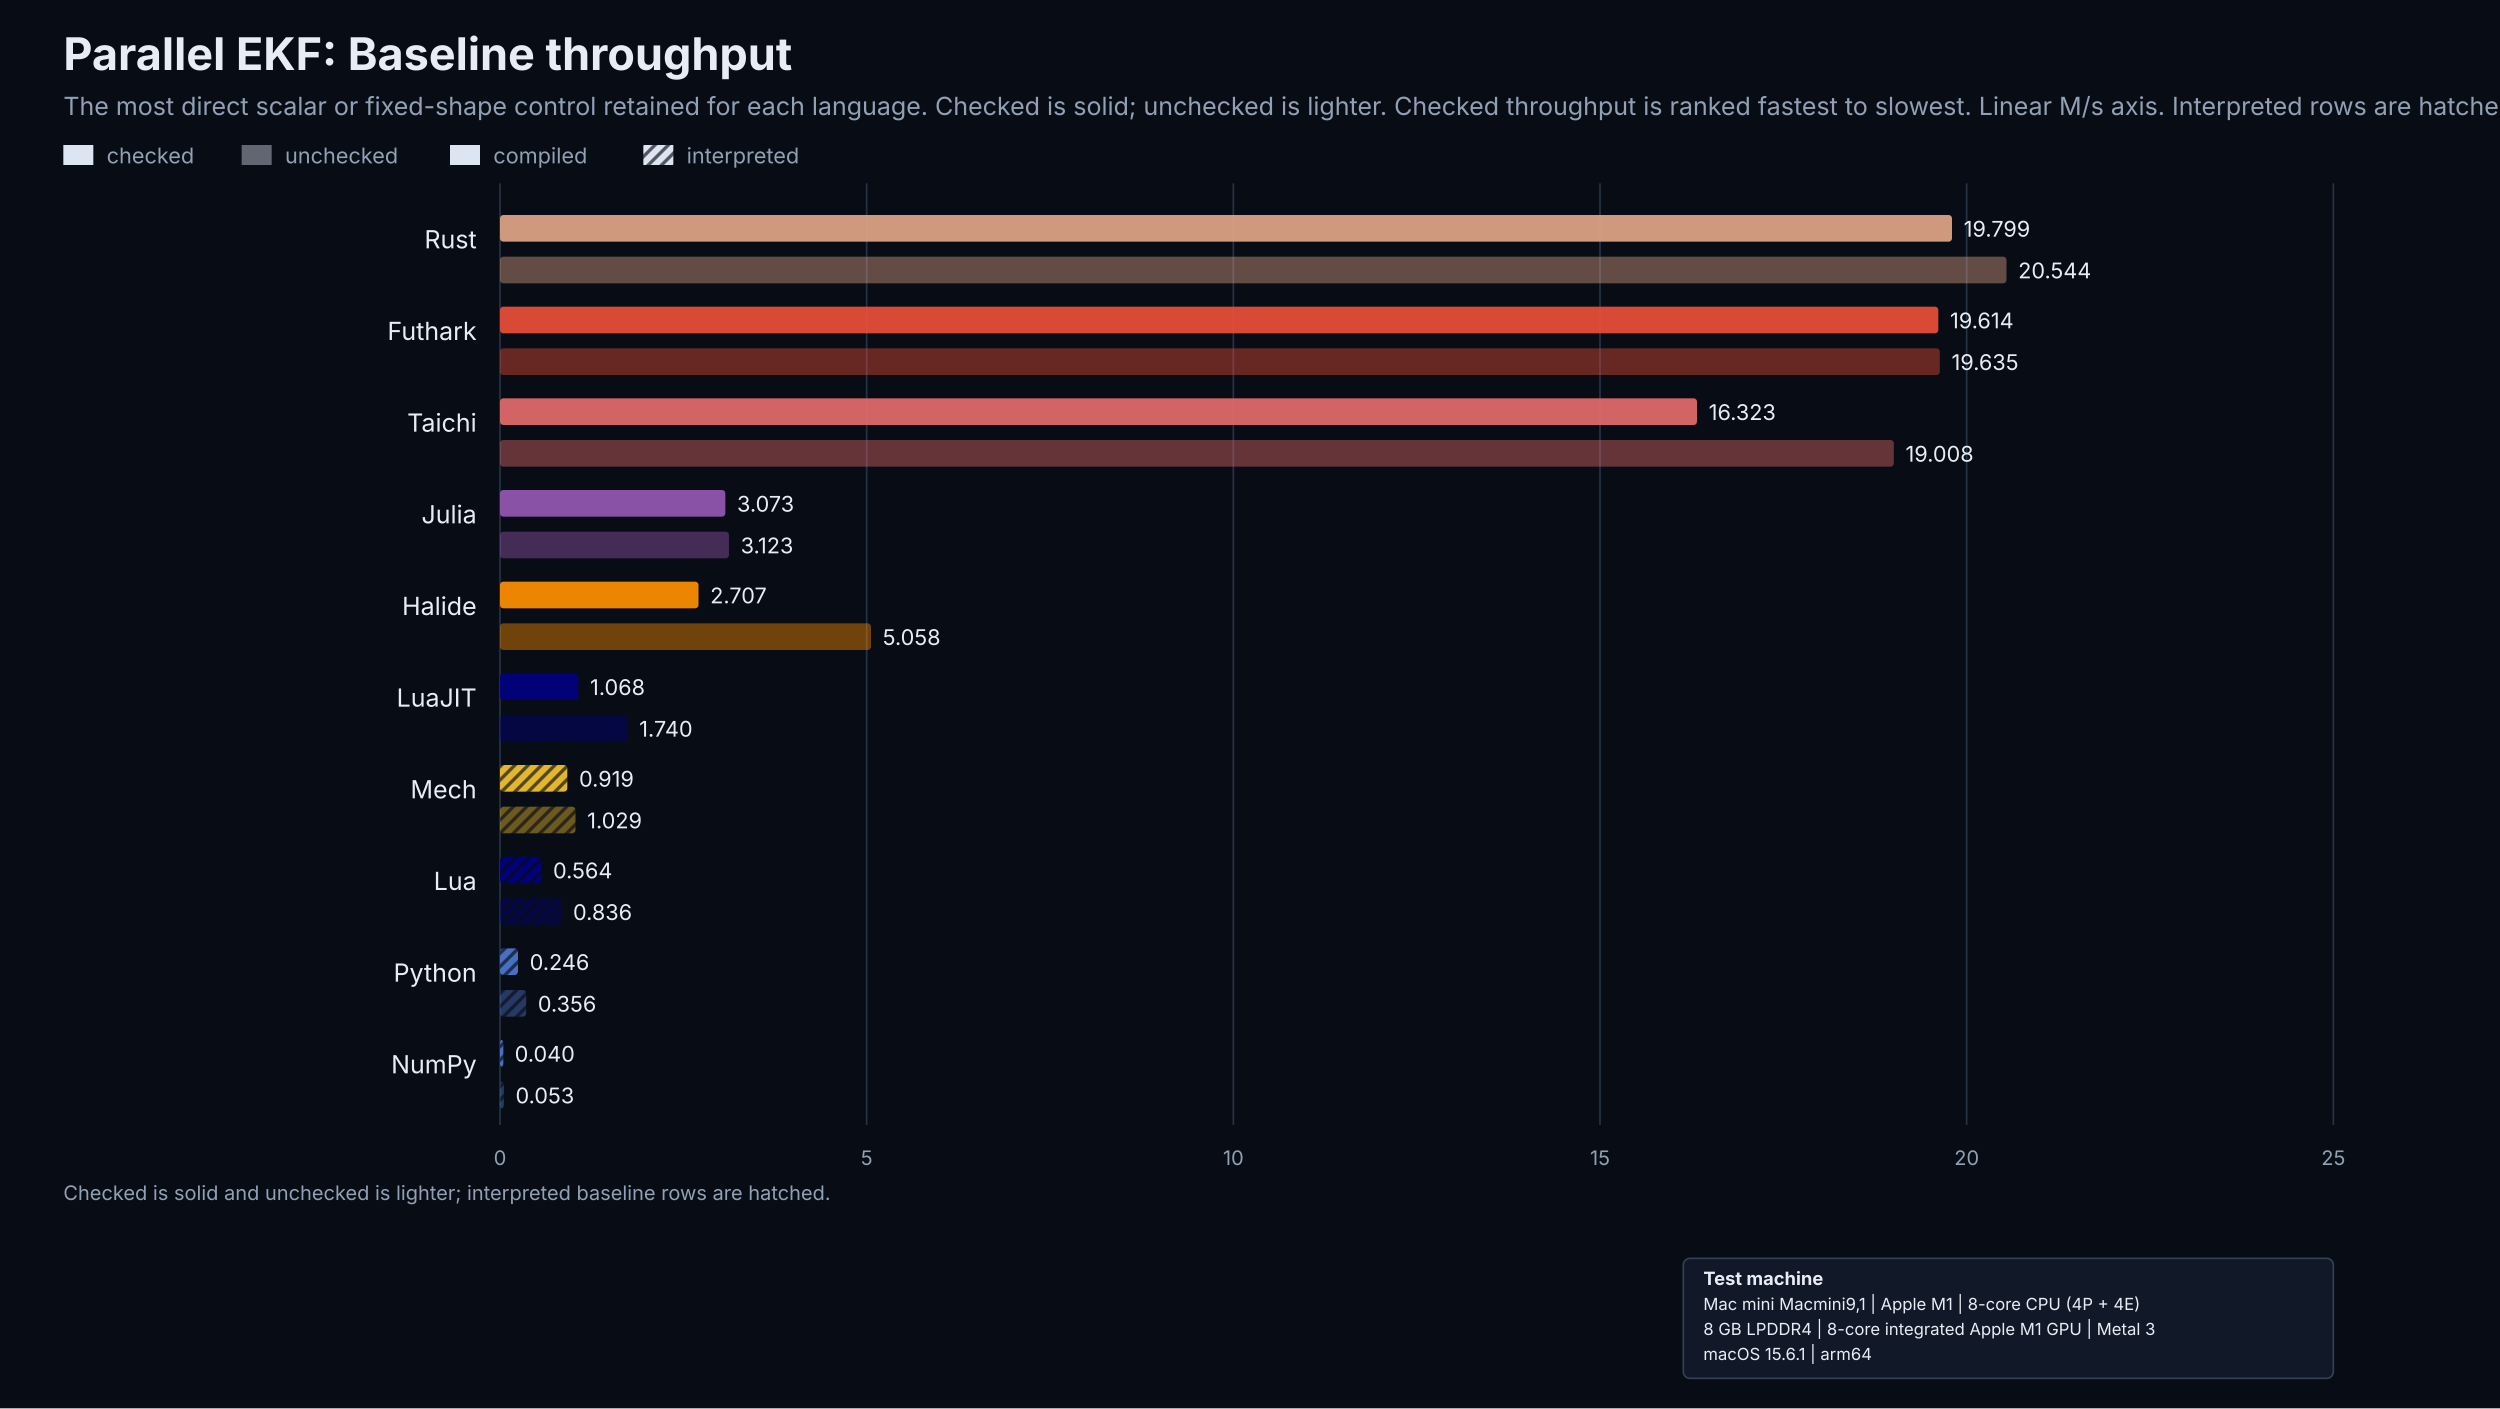
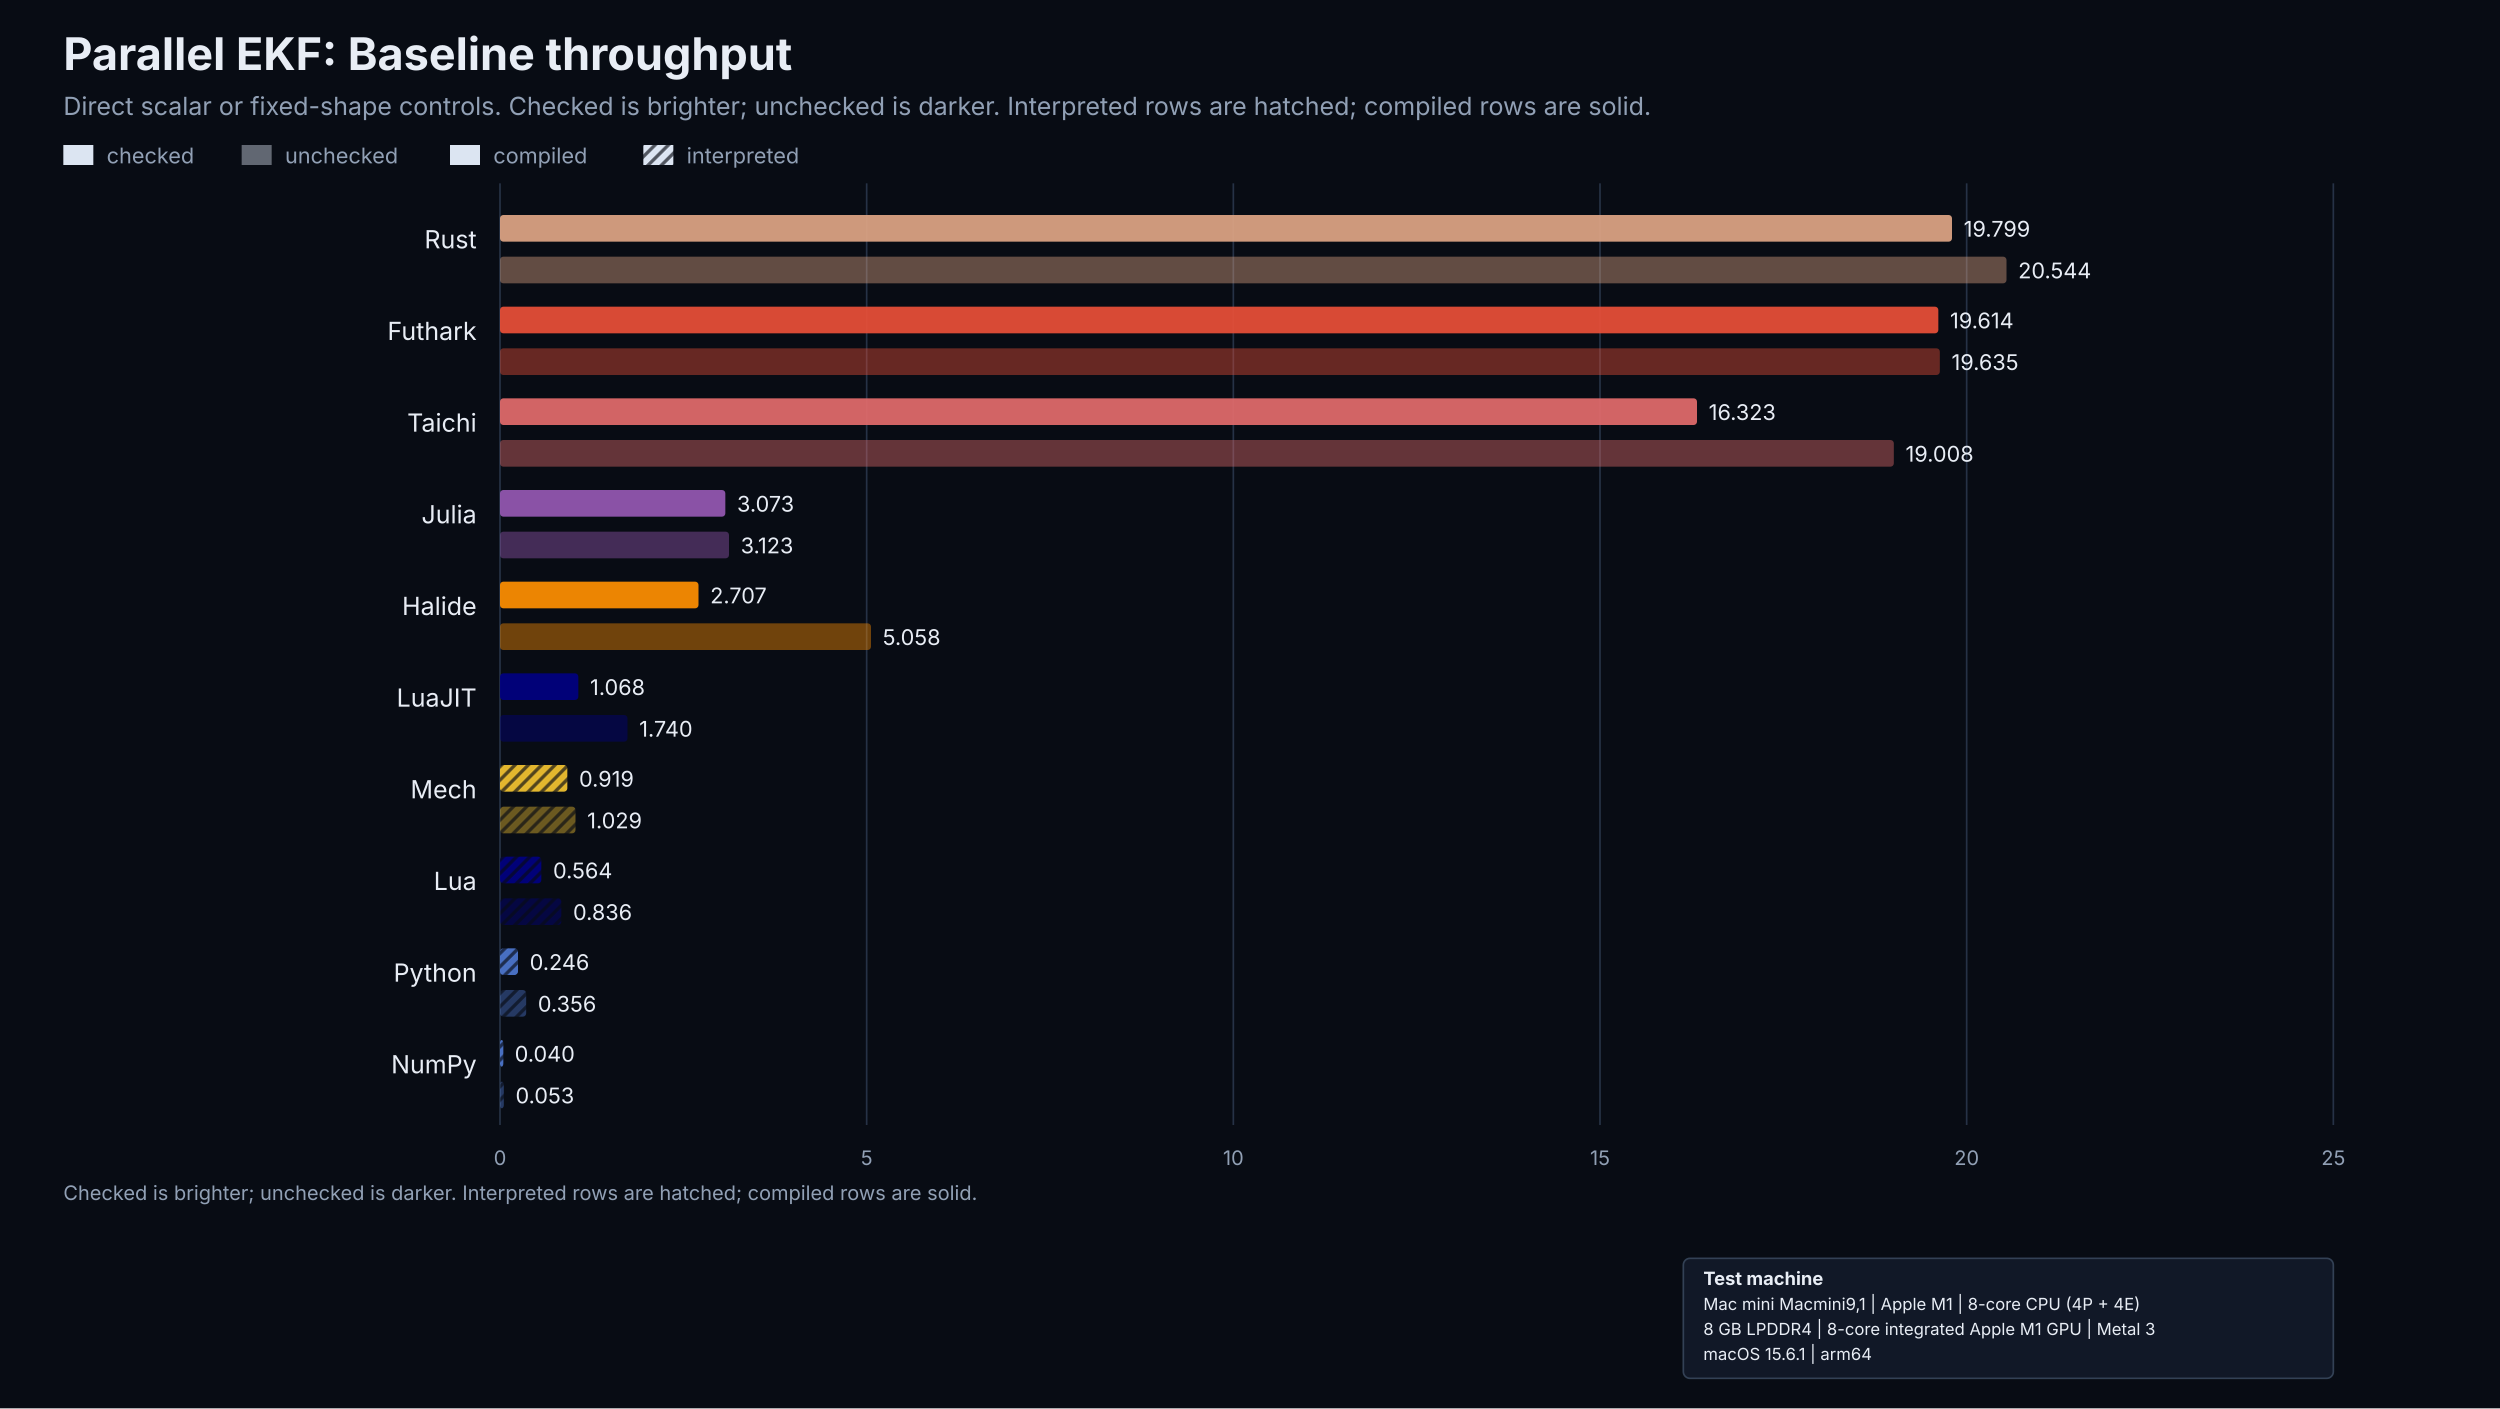
<svg xmlns="http://www.w3.org/2000/svg" width="1500" height="845" viewBox="0 0 1500 845">
  <rect width="100%" height="100%" fill="#080c14" />
  <style>text{font-family:-apple-system,BlinkMacSystemFont,"Segoe UI",sans-serif;fill:#e8edf5}.muted{fill:#91a0b5}.grid{stroke:#263246;stroke-width:1}.label{font-size:15px}.value{font-size:13px;font-variant-numeric:tabular-nums}</style>
  <text x="38" y="42" font-size="27" font-weight="700">Parallel EKF: Baseline throughput</text>
-   <text x="38" y="69" class="muted" font-size="15">The most direct scalar or fixed-shape control retained for each language. Checked is solid; unchecked is lighter. Checked throughput is ranked fastest to slowest. Linear M/s axis. Interpreted rows are hatched; compiled rows are solid.</text>
+   <text x="38" y="69" class="muted" font-size="15">Direct scalar or fixed-shape controls. Checked is brighter; unchecked is darker. Interpreted rows are hatched; compiled rows are solid.</text>
  <defs>
    <pattern id="baseline-interpreted-key" patternUnits="userSpaceOnUse" width="8" height="8">
      <rect width="8" height="8" fill="#dce5f2" />
      <path d="M-2,2 L2,-2 M0,8 L8,0 M6,10 L10,6" stroke="#080c14" stroke-width="2" stroke-opacity="0.65" />
    </pattern>
    <pattern id="baseline-interpreted-lua" patternUnits="userSpaceOnUse" width="8" height="8">
      <rect width="8" height="8" fill="#000080" />
      <path d="M-2,2 L2,-2 M0,8 L8,0 M6,10 L10,6" stroke="#080c14" stroke-width="2" stroke-opacity="0.65" />
    </pattern>
    <pattern id="baseline-interpreted-mech" patternUnits="userSpaceOnUse" width="8" height="8">
      <rect width="8" height="8" fill="#f4c430" />
      <path d="M-2,2 L2,-2 M0,8 L8,0 M6,10 L10,6" stroke="#080c14" stroke-width="2" stroke-opacity="0.65" />
    </pattern>
    <pattern id="baseline-interpreted-numpy" patternUnits="userSpaceOnUse" width="8" height="8">
      <rect width="8" height="8" fill="#4d77cf" />
      <path d="M-2,2 L2,-2 M0,8 L8,0 M6,10 L10,6" stroke="#080c14" stroke-width="2" stroke-opacity="0.65" />
    </pattern>
    <pattern id="baseline-interpreted-python" patternUnits="userSpaceOnUse" width="8" height="8">
      <rect width="8" height="8" fill="#4d77cf" />
      <path d="M-2,2 L2,-2 M0,8 L8,0 M6,10 L10,6" stroke="#080c14" stroke-width="2" stroke-opacity="0.65" />
    </pattern>
  </defs>
  <rect x="38" y="87" width="18" height="12" fill="#dce5f2" />
  <text x="64" y="98" class="muted" font-size="13">checked</text>
  <rect x="145" y="87" width="18" height="12" fill="#dce5f2" opacity="0.42" />
  <text x="171" y="98" class="muted" font-size="13">unchecked</text>
  <rect x="270" y="87" width="18" height="12" fill="#dce5f2" />
  <text x="296" y="98" class="muted" font-size="13">compiled</text>
  <rect x="386" y="87" width="18" height="12" fill="url(#baseline-interpreted-key)" />
  <text x="412" y="98" class="muted" font-size="13">interpreted</text>
  <line x1="300.0" y1="110" x2="300.0" y2="675" class="grid" />
  <text x="300.0" y="699" text-anchor="middle" class="muted" font-size="12">0</text>
  <line x1="520.0" y1="110" x2="520.0" y2="675" class="grid" />
  <text x="520.0" y="699" text-anchor="middle" class="muted" font-size="12">5</text>
  <line x1="740.0" y1="110" x2="740.0" y2="675" class="grid" />
  <text x="740.0" y="699" text-anchor="middle" class="muted" font-size="12">10</text>
  <line x1="960.0" y1="110" x2="960.0" y2="675" class="grid" />
  <text x="960.0" y="699" text-anchor="middle" class="muted" font-size="12">15</text>
  <line x1="1180.0" y1="110" x2="1180.0" y2="675" class="grid" />
  <text x="1180.0" y="699" text-anchor="middle" class="muted" font-size="12">20</text>
  <line x1="1400.0" y1="110" x2="1400.0" y2="675" class="grid" />
  <text x="1400.0" y="699" text-anchor="middle" class="muted" font-size="12">25</text>
  <text x="286" y="149" text-anchor="end" class="label">Rust</text>
  <rect x="300" y="129" width="871.2" height="16" rx="2" fill="#dea584" opacity="0.92" />
  <text x="1178.2" y="142" class="value">19.799</text>
  <rect x="300" y="154" width="903.9" height="16" rx="2" fill="#dea584" opacity="0.42" />
  <text x="1210.9" y="167" class="value">20.544</text>
  <text x="286" y="204" text-anchor="end" class="label">Futhark</text>
  <rect x="300" y="184" width="863.0" height="16" rx="2" fill="#e94f37" opacity="0.92" />
  <text x="1170.0" y="197" class="value">19.614</text>
  <rect x="300" y="209" width="863.9" height="16" rx="2" fill="#e94f37" opacity="0.42" />
  <text x="1170.9" y="222" class="value">19.635</text>
  <text x="286" y="259" text-anchor="end" class="label">Taichi</text>
  <rect x="300" y="239" width="718.2" height="16" rx="2" fill="#e36b6b" opacity="0.92" />
  <text x="1025.2" y="252" class="value">16.323</text>
  <rect x="300" y="264" width="836.3" height="16" rx="2" fill="#e36b6b" opacity="0.42" />
  <text x="1143.3" y="277" class="value">19.008</text>
  <text x="286" y="314" text-anchor="end" class="label">Julia</text>
  <rect x="300" y="294" width="135.2" height="16" rx="2" fill="#9558b2" opacity="0.92" />
  <text x="442.2" y="307" class="value">3.073</text>
  <rect x="300" y="319" width="137.4" height="16" rx="2" fill="#9558b2" opacity="0.42" />
  <text x="444.4" y="332" class="value">3.123</text>
  <text x="286" y="369" text-anchor="end" class="label">Halide</text>
  <rect x="300" y="349" width="119.1" height="16" rx="2" fill="#ff8f00" opacity="0.92" />
  <text x="426.1" y="362" class="value">2.707</text>
  <rect x="300" y="374" width="222.6" height="16" rx="2" fill="#ff8f00" opacity="0.42" />
  <text x="529.6" y="387" class="value">5.058</text>
  <text x="286" y="424" text-anchor="end" class="label">LuaJIT</text>
  <rect x="300" y="404" width="47.0" height="16" rx="2" fill="#000080" opacity="0.92" />
  <text x="354.0" y="417" class="value">1.068</text>
  <rect x="300" y="429" width="76.5" height="16" rx="2" fill="#000080" opacity="0.42" />
  <text x="383.5" y="442" class="value">1.740</text>
  <text x="286" y="479" text-anchor="end" class="label">Mech</text>
  <rect x="300" y="459" width="40.4" height="16" rx="2" fill="url(#baseline-interpreted-mech)" opacity="0.92" />
  <text x="347.4" y="472" class="value">0.919</text>
  <rect x="300" y="484" width="45.3" height="16" rx="2" fill="url(#baseline-interpreted-mech)" opacity="0.42" />
  <text x="352.3" y="497" class="value">1.029</text>
  <text x="286" y="534" text-anchor="end" class="label">Lua</text>
  <rect x="300" y="514" width="24.8" height="16" rx="2" fill="url(#baseline-interpreted-lua)" opacity="0.92" />
  <text x="331.8" y="527" class="value">0.564</text>
  <rect x="300" y="539" width="36.8" height="16" rx="2" fill="url(#baseline-interpreted-lua)" opacity="0.42" />
  <text x="343.8" y="552" class="value">0.836</text>
  <text x="286" y="589" text-anchor="end" class="label">Python</text>
  <rect x="300" y="569" width="10.8" height="16" rx="2" fill="url(#baseline-interpreted-python)" opacity="0.92" />
  <text x="317.8" y="582" class="value">0.246</text>
  <rect x="300" y="594" width="15.7" height="16" rx="2" fill="url(#baseline-interpreted-python)" opacity="0.42" />
  <text x="322.7" y="607" class="value">0.356</text>
  <text x="286" y="644" text-anchor="end" class="label">NumPy</text>
  <rect x="300" y="624" width="2.0" height="16" rx="2" fill="url(#baseline-interpreted-numpy)" opacity="0.92" />
  <text x="308.8" y="637" class="value">0.040</text>
  <rect x="300" y="649" width="2.3" height="16" rx="2" fill="url(#baseline-interpreted-numpy)" opacity="0.42" />
  <text x="309.3" y="662" class="value">0.053</text>
-   <text x="38" y="720" class="muted" font-size="12">Checked is solid and unchecked is lighter; interpreted baseline rows are hatched.</text>
+   <text x="38" y="720" class="muted" font-size="12">Checked is brighter; unchecked is darker. Interpreted rows are hatched; compiled rows are solid.</text>
  <g aria-label="Test machine">
    <rect x="1010" y="755" width="390" height="72" rx="4" fill="#111827" stroke="#334155" />
    <text x="1022" y="771" fill="#e8edf5" font-size="11" font-weight="700">Test machine</text>
    <text x="1022" y="786" fill="#91a0b5" font-size="10">Mac mini Macmini9,1 | Apple M1 | 8-core CPU (4P + 4E)</text>
    <text x="1022" y="801" fill="#91a0b5" font-size="10">8 GB LPDDR4 | 8-core integrated Apple M1 GPU | Metal 3</text>
    <text x="1022" y="816" fill="#91a0b5" font-size="10">macOS 15.6.1 | arm64</text>
  </g>
</svg>
